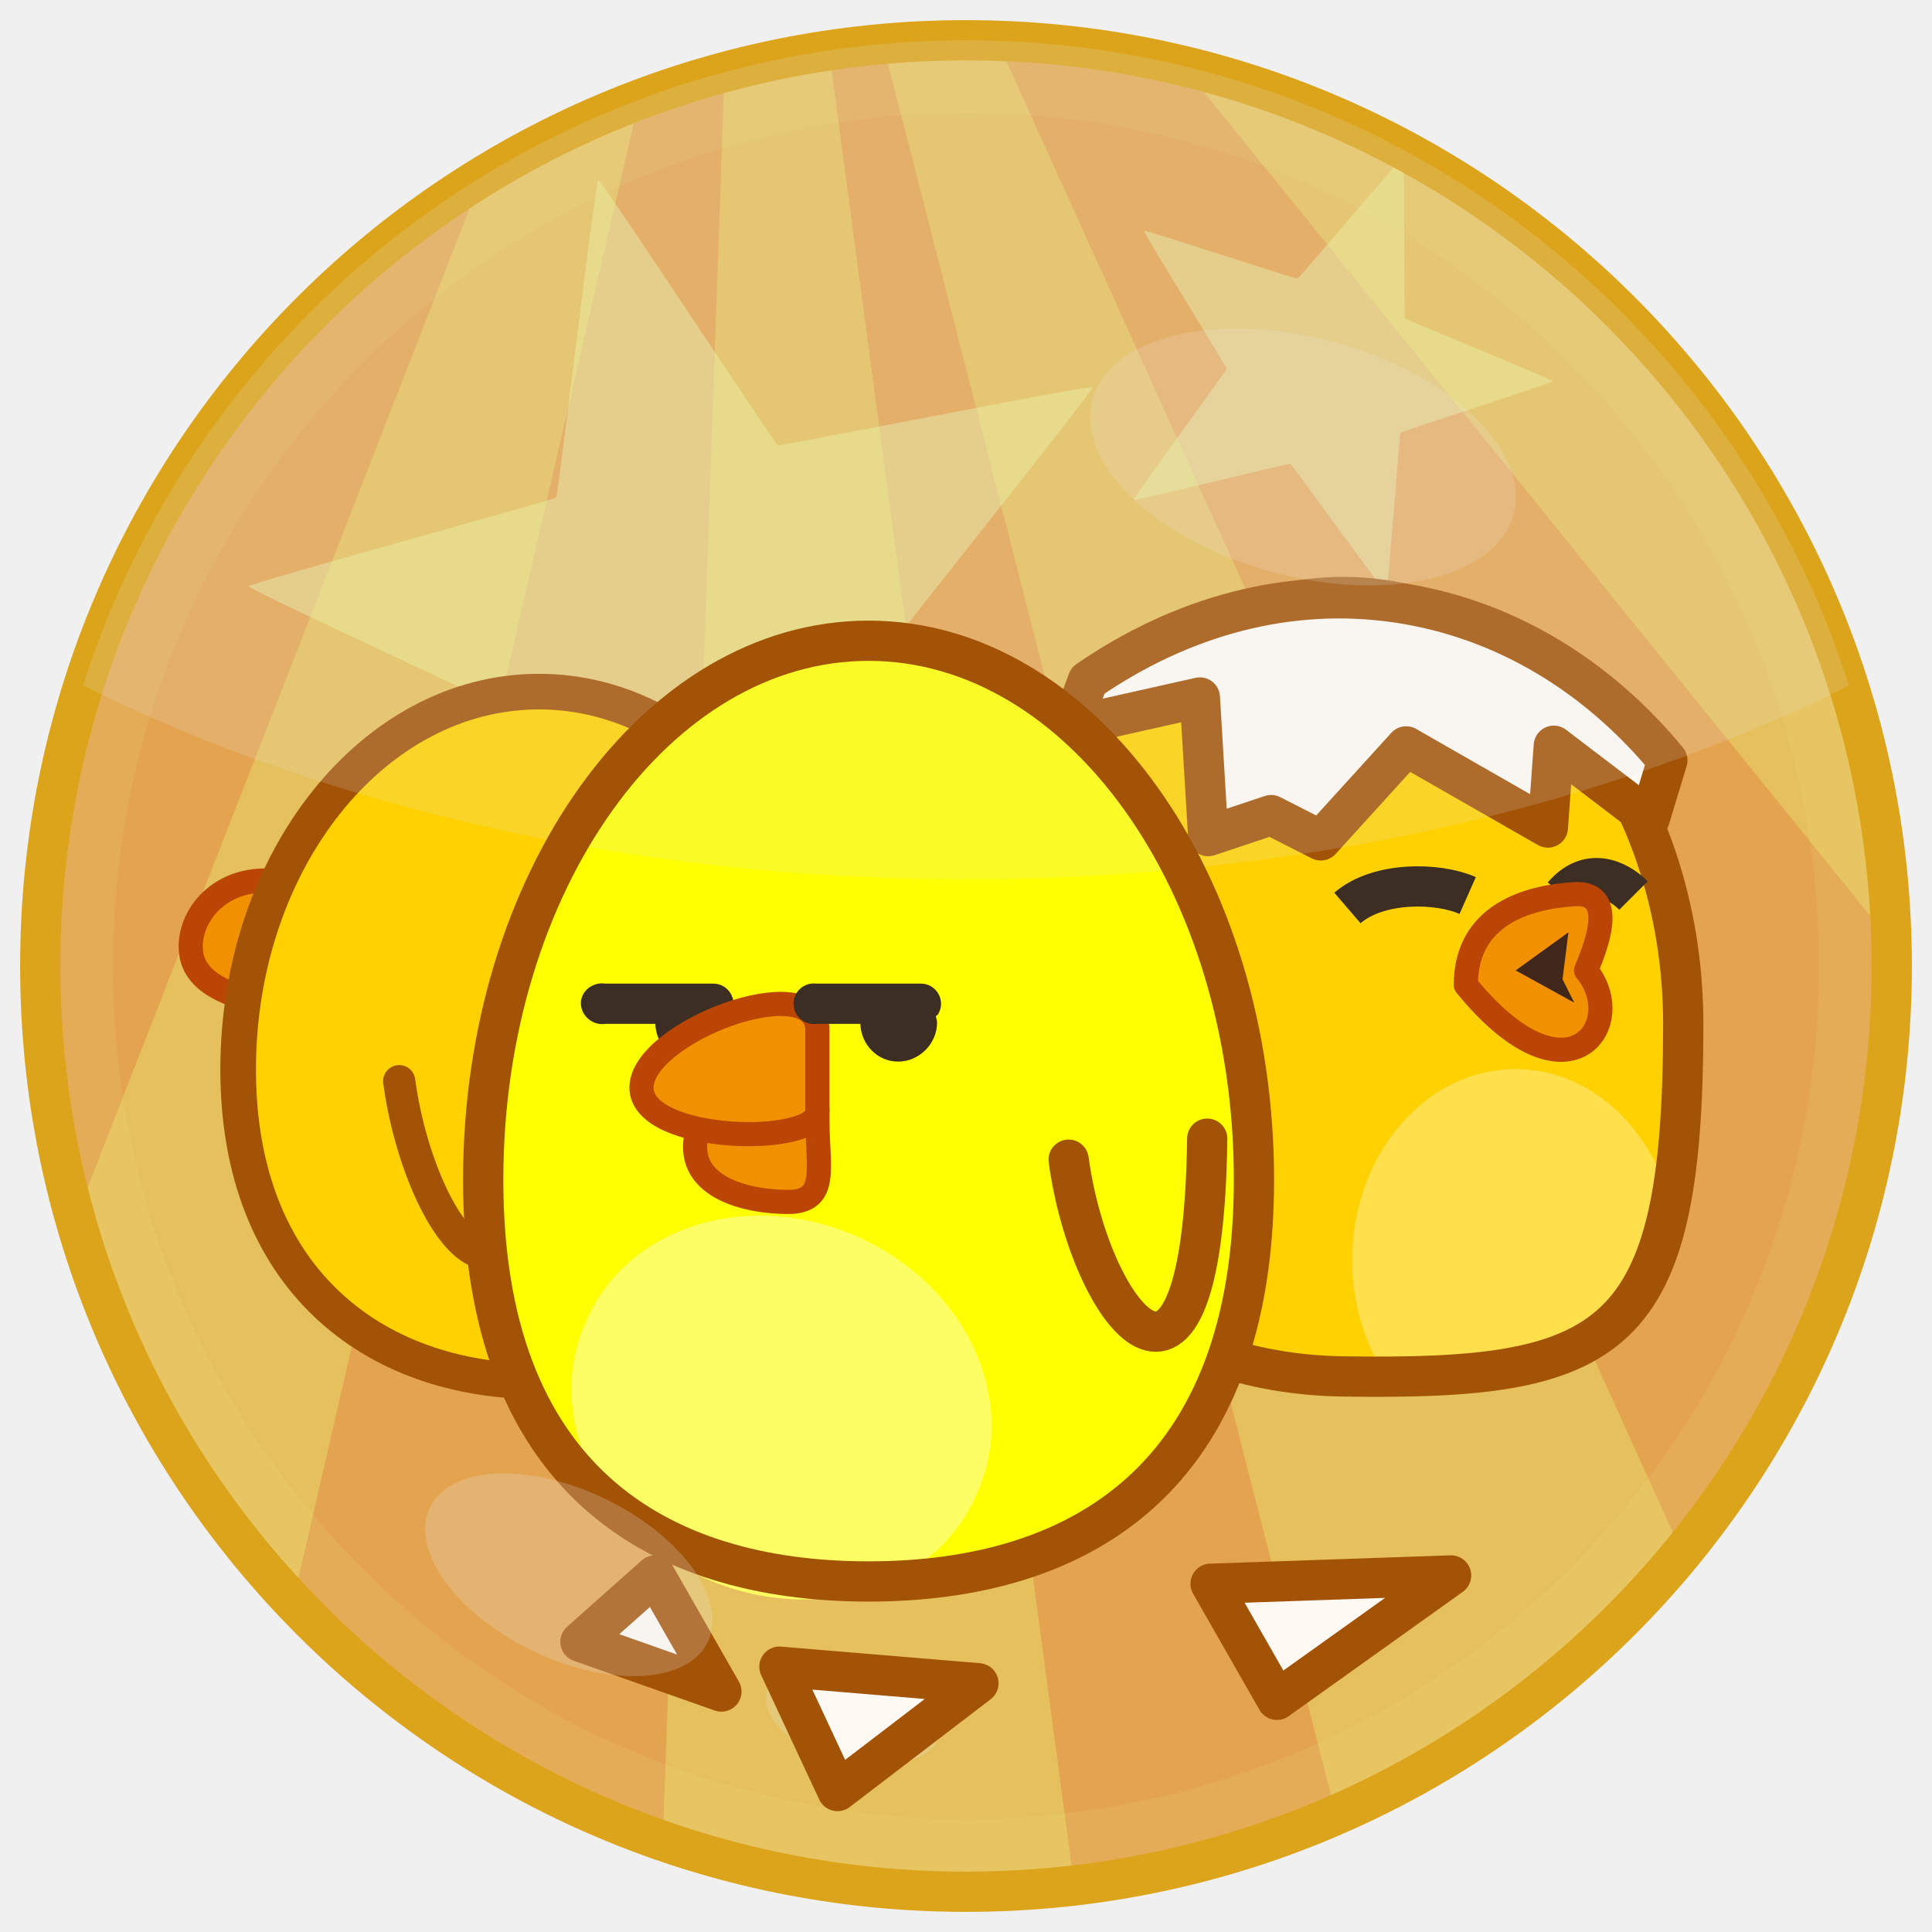
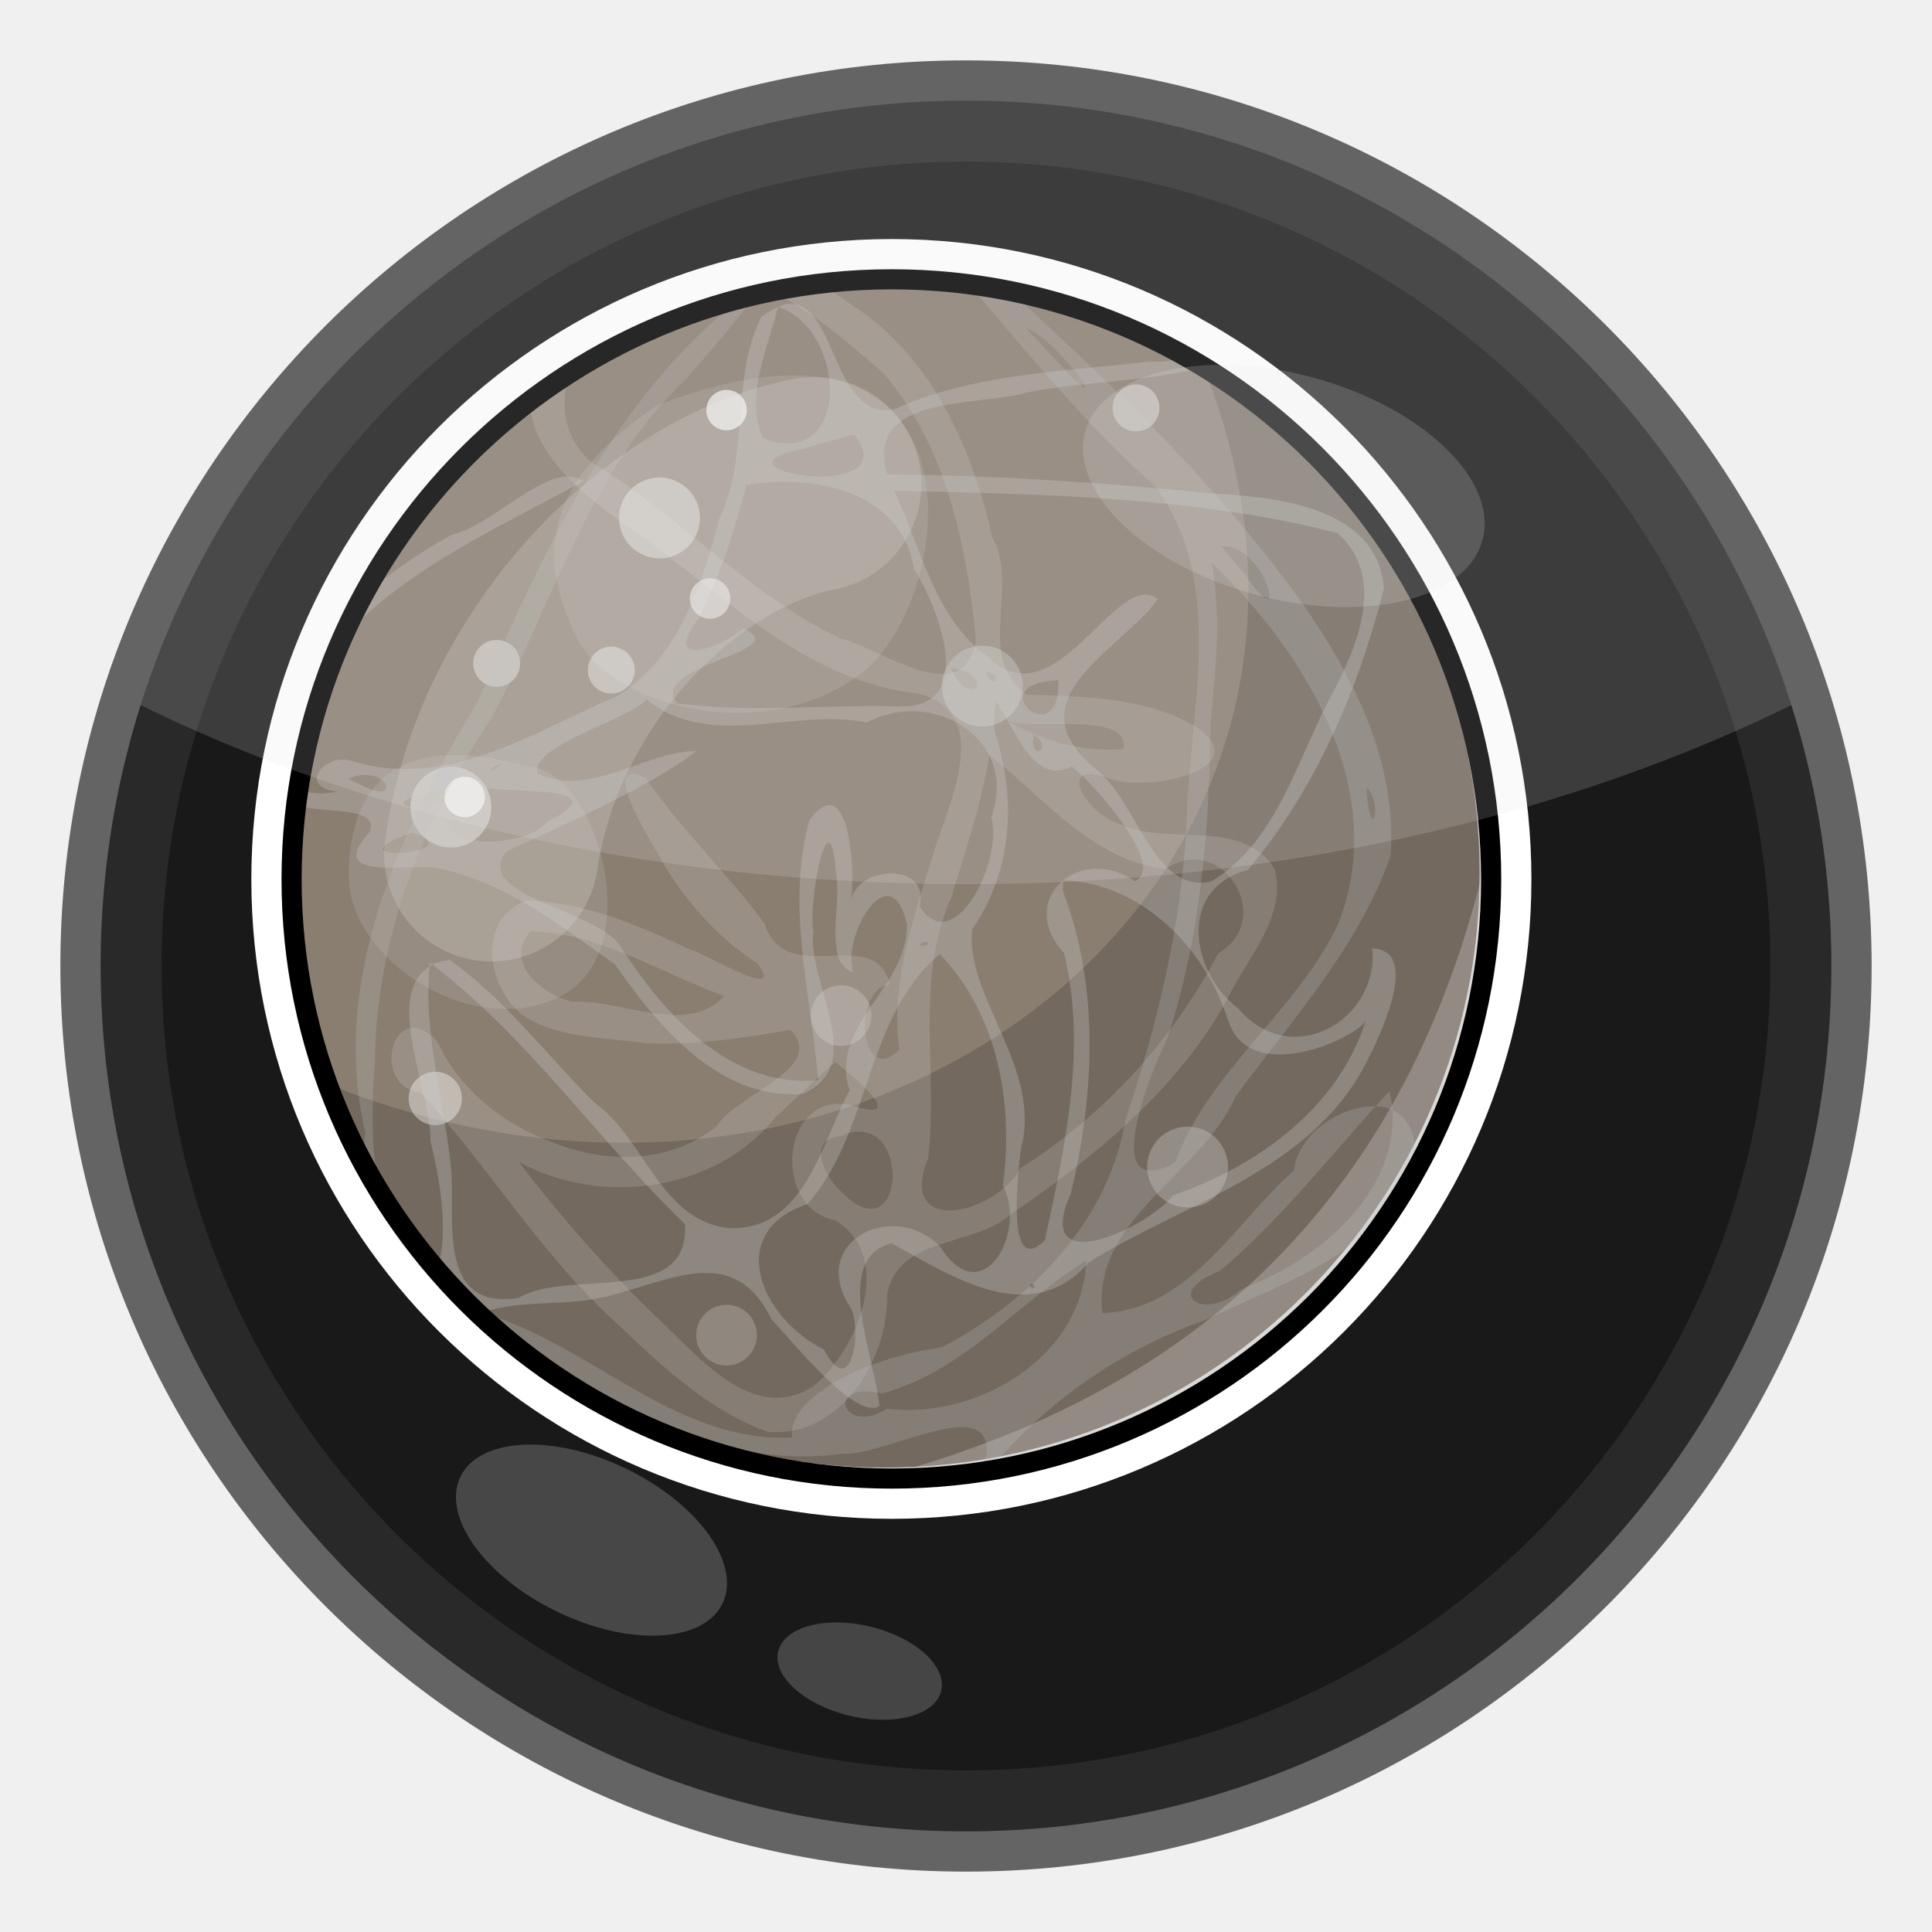
<svg xmlns="http://www.w3.org/2000/svg" version="1.0" width="100%" height="100%" viewBox="0 0 48 48" id="svg2383">
-   <defs id="defs2385">
-     <style type="text/css" id="style3433" />
-   </defs>
-   <path d="M 47,24 C 47,36.703 36.703,47 24,47 C 11.297,47 1,36.703 1,24 C 1,11.297 11.297,1 24,1 C 36.703,1 47,11.297 47,24 L 47,24 z" id="path2393" style="fill:#e5ac57;fill-opacity:1;fill-rule:evenodd;stroke:none;stroke-width:2;stroke-linecap:butt;stroke-linejoin:miter;marker:none;marker-start:none;marker-mid:none;marker-end:none;stroke-miterlimit:4;stroke-dasharray:none;stroke-dashoffset:0;stroke-opacity:1;visibility:visible;display:inline;overflow:visible;enable-background:accumulate" />
-   <path d="M 45.192,24 C 45.192,35.704 35.704,45.192 24,45.192 C 12.296,45.192 2.808,35.704 2.808,24 C 2.808,12.296 12.296,2.808 24,2.808 C 35.704,2.808 45.192,12.296 45.192,24 L 45.192,24 z" id="path3464" style="fill:#e4a44f;fill-opacity:1;fill-rule:evenodd;stroke:none;stroke-width:2;stroke-linecap:butt;stroke-linejoin:miter;marker:none;marker-start:none;marker-mid:none;marker-end:none;stroke-miterlimit:4;stroke-dasharray:none;stroke-dashoffset:0;stroke-opacity:1;visibility:visible;display:inline;overflow:visible;enable-background:accumulate" />
-   <path d="M 23.279,7.004 C 23.4,7.001 27.772,18.187 27.872,18.256 C 27.972,18.325 39.981,18.455 40.021,18.57 C 40.062,18.684 30.774,26.299 30.74,26.415 C 30.705,26.532 34.292,37.993 34.196,38.067 C 34.099,38.14 23.988,31.661 23.866,31.664 C 23.745,31.666 13.953,38.62 13.853,38.551 C 13.753,38.482 16.791,26.863 16.751,26.748 C 16.71,26.634 7.071,19.47 7.106,19.353 C 7.141,19.237 19.13,18.536 19.226,18.462 C 19.323,18.388 23.157,7.007 23.279,7.004 z" transform="matrix(0.3058351,0.1208942,-0.1208942,0.3058351,28.58719,-1.045678)" id="path3227" style="opacity:1;fill:#e8e99d;fill-opacity:0.545;fill-rule:evenodd;stroke:none;stroke-width:1;stroke-linecap:butt;stroke-linejoin:round;marker:none;marker-start:none;marker-mid:none;marker-end:none;stroke-miterlimit:4;stroke-dasharray:none;stroke-dashoffset:0;stroke-opacity:1;visibility:visible;display:inline;overflow:visible;enable-background:accumulate" />
-   <path d="M 23.279,7.004 C 23.4,7.001 27.772,18.187 27.872,18.256 C 27.972,18.325 39.981,18.455 40.021,18.57 C 40.062,18.684 30.774,26.299 30.74,26.415 C 30.705,26.532 34.292,37.993 34.196,38.067 C 34.099,38.14 23.988,31.661 23.866,31.664 C 23.745,31.666 13.953,38.62 13.853,38.551 C 13.753,38.482 16.791,26.863 16.751,26.748 C 16.71,26.634 7.071,19.47 7.106,19.353 C 7.141,19.237 19.13,18.536 19.226,18.462 C 19.323,18.388 23.157,7.007 23.279,7.004 z" transform="matrix(0.6402199,-0.1350697,0.1350697,0.6402199,-0.9851276,3.137434)" id="path3225" style="opacity:1;fill:#e8e99d;fill-opacity:0.545;fill-rule:evenodd;stroke:none;stroke-width:1;stroke-linecap:butt;stroke-linejoin:round;marker:none;marker-start:none;marker-mid:none;marker-end:none;stroke-miterlimit:4;stroke-dasharray:none;stroke-dashoffset:0;stroke-opacity:1;visibility:visible;display:inline;overflow:visible;enable-background:accumulate" />
-   <path d="M 24,1 C 23.303,1 22.619,1.033 21.938,1.094 L 33.188,45.062 C 36.543,43.595 39.489,41.357 41.781,38.562 L 24.781,1.031 C 24.522,1.023 24.261,1 24,1 z M 20.5,1.25 C 19.652,1.38 18.814,1.562 18,1.781 L 16.469,45.719 C 18.83,46.537 21.361,47 24,47 C 24.912,47 25.803,46.947 26.688,46.844 L 20.594,1.25 C 20.563,1.255 20.531,1.245 20.5,1.25 z M 29.375,1.625 L 46.969,23.375 C 46.687,12.801 39.289,4 29.375,1.625 z M 15.875,2.5 C 14.513,3.015 13.194,3.654 11.969,4.406 L 1.875,30.281 C 2.897,33.889 4.777,37.13 7.281,39.781 L 15.875,2.5 z" id="path3238" style="fill:#ecf476;fill-opacity:0.35;fill-rule:evenodd;stroke:none;stroke-width:1px;stroke-linecap:butt;stroke-linejoin:miter;stroke-opacity:1" />
-   <path d="M 23.346,43.098 C 23.189,43.745 22.101,44.036 20.915,43.748 C 19.729,43.46 18.896,42.703 19.052,42.056 C 19.209,41.409 20.298,41.118 21.484,41.406 C 22.669,41.694 23.503,42.451 23.346,43.098 L 23.346,43.098 z" id="path3460" style="fill:#e6e6e6;fill-opacity:0.214;fill-rule:evenodd;stroke:none;stroke-width:2;stroke-linecap:butt;stroke-linejoin:miter;marker:none;marker-start:none;marker-mid:none;marker-end:none;stroke-miterlimit:4;stroke-dasharray:none;stroke-dashoffset:0;stroke-opacity:1;visibility:visible;display:inline;overflow:visible;enable-background:accumulate" />
-   <path d="M 47,24 C 47,36.703 36.703,47 24,47 C 11.297,47 1,36.703 1,24 C 1,11.297 11.297,1 24,1 C 36.703,1 47,11.297 47,24 L 47,24 z" id="path3462" style="fill:none;fill-opacity:1;fill-rule:evenodd;stroke:#dca41a;stroke-width:1;stroke-linecap:butt;stroke-linejoin:miter;marker:none;marker-start:none;marker-mid:none;marker-end:none;stroke-miterlimit:4;stroke-dasharray:none;stroke-dashoffset:0;stroke-opacity:1;visibility:visible;display:inline;overflow:visible;enable-background:accumulate" />
-   <path d="M 41.82,25.442 C 41.82,33.359 40.096,34.3 33.373,34.197 C 28.712,34.127 24.927,31.298 24.927,25.442 C 24.927,19.586 28.711,14.833 33.373,14.833 C 38.036,14.833 41.82,19.586 41.82,25.442 z" id="path3221" style="opacity:1;fill:#ffd100;fill-opacity:1;fill-rule:evenodd;stroke:none;stroke-width:1;stroke-linecap:butt;stroke-linejoin:miter;marker:none;marker-start:none;marker-mid:none;marker-end:none;stroke-miterlimit:4;stroke-dasharray:none;stroke-dashoffset:0;stroke-opacity:1;visibility:visible;display:inline;overflow:visible;enable-background:accumulate" />
-   <path d="M 37.656,26.562 C 35.41,26.562 33.594,28.697 33.594,31.312 C 33.594,32.397 33.911,33.389 34.438,34.188 C 38.817,34.16 40.813,33.421 41.5,29.844 C 40.968,27.948 39.461,26.562 37.656,26.562 z" id="path3210" style="opacity:1;fill:#ffdf4c;fill-opacity:1;fill-rule:evenodd;stroke:none;stroke-width:1;stroke-linecap:round;stroke-linejoin:miter;marker:none;marker-start:none;marker-mid:none;marker-end:none;stroke-miterlimit:4;stroke-dasharray:none;stroke-dashoffset:0;stroke-opacity:1;visibility:visible;display:inline;overflow:visible;enable-background:accumulate" />
-   <path d="M 41.82,25.442 C 41.82,33.359 40.096,34.3 33.373,34.197 C 28.712,34.127 24.927,31.298 24.927,25.442 C 24.927,19.586 28.711,14.833 33.373,14.833 C 38.036,14.833 41.82,19.586 41.82,25.442 z" id="path3212" style="opacity:1;fill:none;fill-opacity:1;fill-rule:evenodd;stroke:#a35306;stroke-width:1;stroke-linecap:butt;stroke-linejoin:miter;marker:none;marker-start:none;marker-mid:none;marker-end:none;stroke-miterlimit:4;stroke-dasharray:none;stroke-dashoffset:0;stroke-opacity:1;visibility:visible;display:inline;overflow:visible;enable-background:accumulate" />
-   <path d="M 34.747,14.976 C 32.001,14.562 29.331,15.325 27.028,16.91 L 26.604,18.047 L 29.81,17.329 L 30.017,20.773 L 31.581,20.251 L 32.814,20.879 L 34.936,18.544 L 38.456,20.56 L 38.604,18.528 L 40.985,20.341 L 41.425,18.89 C 39.704,16.807 37.406,15.377 34.747,14.976 z" id="path3186" style="opacity:1;fill:#fef9f3;fill-opacity:1;fill-rule:evenodd;stroke:#a35306;stroke-width:1;stroke-linecap:butt;stroke-linejoin:round;marker:none;marker-start:none;marker-mid:none;marker-end:none;stroke-miterlimit:4;stroke-dasharray:none;stroke-dashoffset:0;stroke-opacity:1;visibility:visible;display:inline;overflow:visible;enable-background:accumulate" />
-   <path d="M 7.526,22.043 C 5.909,21.485 4.839,22.422 4.745,23.382 C 4.65,24.347 5.55,24.775 7.114,25.03 L 7.526,22.043 z" id="path3236" style="opacity:1;fill:#f29100;fill-opacity:1;fill-rule:evenodd;stroke:#bb4505;stroke-width:0.6;stroke-linecap:butt;stroke-linejoin:round;marker:none;marker-start:none;marker-mid:none;marker-end:none;stroke-miterlimit:4;stroke-dasharray:none;stroke-dashoffset:0;stroke-opacity:1;visibility:visible;display:inline;overflow:visible;enable-background:accumulate" />
-   <path d="M 20.864,26.571 C 20.864,31.754 17.516,34.319 13.391,34.319 C 9.265,34.319 5.917,31.754 5.917,26.571 C 5.917,21.389 9.265,17.183 13.391,17.183 C 17.516,17.183 20.864,21.389 20.864,26.571 z" id="path3234" style="opacity:1;fill:#ffd100;fill-opacity:1;fill-rule:evenodd;stroke:#a35306;stroke-width:0.885;stroke-linecap:butt;stroke-linejoin:miter;marker:none;marker-start:none;marker-mid:none;marker-end:none;stroke-miterlimit:4;stroke-dasharray:none;stroke-dashoffset:0;stroke-opacity:1;visibility:visible;display:inline;overflow:visible;enable-background:accumulate" />
-   <path d="M 9.918,26.862 C 10.44,30.722 13.257,34.374 13.361,26.341" id="path2405" style="opacity:1;fill:#ffd100;fill-opacity:1;fill-rule:evenodd;stroke:#a35306;stroke-width:0.8;stroke-linecap:round;stroke-linejoin:miter;marker:none;marker-start:none;marker-mid:none;marker-end:none;stroke-miterlimit:4;stroke-dasharray:none;stroke-dashoffset:0;stroke-opacity:1;visibility:visible;display:inline;overflow:visible;enable-background:accumulate" />
-   <path d="M 31.154,29.312 C 31.154,36.705 26.864,39.291 21.579,39.291 C 16.294,39.291 12.005,36.705 12.005,29.312 C 12.005,21.919 16.294,15.919 21.579,15.919 C 26.864,15.919 31.154,21.919 31.154,29.312 z" id="path2406" style="fill:#ffff00;fill-opacity:1;fill-rule:evenodd;stroke:none;stroke-width:1;stroke-linecap:butt;stroke-linejoin:miter;marker:none;marker-start:none;marker-mid:none;marker-end:none;stroke-miterlimit:4;stroke-dasharray:none;stroke-dashoffset:0;stroke-opacity:1;visibility:visible;display:inline;overflow:visible;enable-background:accumulate" />
-   <path d="M 25.03,34.867 A 5.305,4.584 0 1 1 14.421,34.867 A 5.305,4.584 0 1 1 25.03,34.867 z" transform="matrix(0.9142395,0.4051743,-0.4051743,0.9142395,15.50983,-4.898981)" id="path3202" style="opacity:1;fill:#fdfd64;fill-opacity:1;fill-rule:evenodd;stroke:none;stroke-width:1;stroke-linecap:round;stroke-linejoin:miter;marker:none;marker-start:none;marker-mid:none;marker-end:none;stroke-miterlimit:4;stroke-dasharray:none;stroke-dashoffset:0;stroke-opacity:1;visibility:visible;display:inline;overflow:visible;enable-background:accumulate" />
-   <path d="M 26.55,28.812 C 27.072,32.672 29.889,36.323 29.993,28.29" id="path3185" style="fill:#ffff00;fill-opacity:1;fill-rule:evenodd;stroke:#a35306;stroke-width:1;stroke-linecap:round;stroke-linejoin:miter;marker:none;marker-start:none;marker-mid:none;marker-end:none;stroke-miterlimit:4;stroke-dasharray:none;stroke-dashoffset:0;stroke-opacity:1;visibility:visible;display:inline;overflow:visible;enable-background:accumulate" />
-   <path d="M 20.308,27.823 C 20.308,28.988 20.599,29.862 19.579,29.862 C 18.56,29.862 16.957,29.498 17.322,28.114 C 17.686,26.73 20.235,27.823 20.308,27.823 z" id="path3199" style="fill:#f29100;fill-opacity:1;fill-rule:evenodd;stroke:#bb4505;stroke-width:0.6;stroke-linecap:butt;stroke-linejoin:miter;marker:none;marker-start:none;marker-mid:none;marker-end:none;stroke-miterlimit:4;stroke-dasharray:none;stroke-dashoffset:0;stroke-opacity:1;visibility:visible;display:inline;overflow:visible;enable-background:accumulate" />
-   <path d="M 33.476,22.558 C 34.251,21.891 35.724,21.921 36.464,22.249" id="path3224" style="fill:none;fill-rule:evenodd;stroke:#3c2e22;stroke-width:1px;stroke-linecap:butt;stroke-linejoin:miter;stroke-opacity:1" />
-   <path d="M 38.833,22.249 C 39.451,21.528 40.172,21.837 40.584,22.249" id="path3226" style="fill:none;fill-rule:evenodd;stroke:#3c2e22;stroke-width:1px;stroke-linecap:butt;stroke-linejoin:miter;stroke-opacity:1" />
-   <path d="M 24,1 C 13.73,1 5.014,7.734 2.062,17.031 C 8.124,20.052 15.739,21.844 24,21.844 C 32.261,21.844 39.876,20.052 45.938,17.031 C 42.986,7.734 34.27,1 24,1 z" id="path3451" style="fill:#e6e6e6;fill-opacity:0.173;fill-rule:evenodd;stroke:none;stroke-width:2;stroke-linecap:butt;stroke-linejoin:miter;marker:none;marker-start:none;marker-mid:none;marker-end:none;stroke-miterlimit:4;stroke-dasharray:none;stroke-dashoffset:0;stroke-opacity:1;visibility:visible;display:inline;overflow:visible;enable-background:accumulate" />
-   <path d="M 14.875,24.438 C 14.599,24.481 14.394,24.724 14.438,25 C 14.481,25.276 14.755,25.481 15.031,25.438 L 16.281,25.438 C 16.298,25.949 16.703,26.375 17.219,26.375 C 17.745,26.375 18.188,25.932 18.188,25.406 C 18.188,25.333 18.14,25.287 18.125,25.219 C 18.134,25.207 18.149,25.2 18.156,25.188 C 18.247,25.032 18.247,24.843 18.156,24.688 C 18.065,24.532 17.899,24.435 17.719,24.438 L 15.031,24.438 C 14.979,24.429 14.927,24.429 14.875,24.438 z" id="path3200" style="fill:#3c2e22;fill-opacity:1;fill-rule:evenodd;stroke:none;stroke-width:1;stroke-linecap:round;stroke-linejoin:miter;stroke-miterlimit:4;stroke-dasharray:none;stroke-opacity:1" />
-   <path d="M 20.308,25.565 C 20.235,24.035 15.938,25.638 15.938,27.021 C 15.938,28.405 20.308,28.478 20.308,27.604 C 20.308,26.73 20.308,25.492 20.308,25.565 z" id="path3197" style="fill:#f29100;fill-opacity:1;fill-rule:evenodd;stroke:#bb4505;stroke-width:0.6;stroke-linecap:butt;stroke-linejoin:miter;marker:none;marker-start:none;marker-mid:none;marker-end:none;stroke-miterlimit:4;stroke-dasharray:none;stroke-dashoffset:0;stroke-opacity:1;visibility:visible;display:inline;overflow:visible;enable-background:accumulate" />
-   <path d="M 20.156,24.438 C 19.88,24.472 19.684,24.724 19.719,25 C 19.753,25.276 20.005,25.472 20.281,25.438 L 21.375,25.438 C 21.392,25.949 21.797,26.375 22.312,26.375 C 22.838,26.375 23.281,25.932 23.281,25.406 C 23.281,25.346 23.261,25.307 23.25,25.25 C 23.269,25.228 23.297,25.213 23.312,25.188 C 23.403,25.032 23.403,24.843 23.312,24.688 C 23.222,24.532 23.055,24.435 22.875,24.438 L 20.281,24.438 C 20.24,24.432 20.198,24.432 20.156,24.438 z" id="path3177" style="fill:#3c2e22;fill-opacity:1;fill-rule:evenodd;stroke:none;stroke-width:1;stroke-linecap:round;stroke-linejoin:miter;stroke-miterlimit:4;stroke-dasharray:none;stroke-opacity:1" />
-   <path d="M 31.154,29.312 C 31.154,36.705 26.864,39.291 21.579,39.291 C 16.294,39.291 12.005,36.705 12.005,29.312 C 12.005,21.919 16.294,15.919 21.579,15.919 C 26.864,15.919 31.154,21.919 31.154,29.312 z" id="path3204" style="fill:none;fill-opacity:1;fill-rule:evenodd;stroke:#a35306;stroke-width:1;stroke-linecap:butt;stroke-linejoin:miter;marker:none;marker-start:none;marker-mid:none;marker-end:none;stroke-miterlimit:4;stroke-dasharray:none;stroke-dashoffset:0;stroke-opacity:1;visibility:visible;display:inline;overflow:visible;enable-background:accumulate" />
-   <path d="M 36.418,24.474 C 36.418,22.726 37.947,22.289 39.112,22.216 C 40.278,22.144 39.549,23.746 39.404,24.11 C 40.496,25.421 38.967,27.606 36.418,24.474 z" id="path3206" style="opacity:1;fill:#f29100;fill-opacity:1;fill-rule:evenodd;stroke:#bb4505;stroke-width:0.6;stroke-linecap:butt;stroke-linejoin:round;marker:none;marker-start:none;marker-mid:none;marker-end:none;stroke-miterlimit:4;stroke-dasharray:none;stroke-dashoffset:0;stroke-opacity:1;visibility:visible;display:inline;overflow:visible;enable-background:accumulate" />
-   <path d="M 37.656,24.11 L 38.967,23.163 L 38.821,24.329 L 39.112,24.911 L 37.656,24.11 z" id="path3208" style="fill:#412719;fill-opacity:1;fill-rule:evenodd;stroke:none;stroke-width:1px;stroke-linecap:butt;stroke-linejoin:miter;stroke-opacity:1" />
-   <path d="M 30.077,39.348 L 31.725,42.232 L 36.052,39.142 L 30.077,39.348 z" id="path3217" style="opacity:1;fill:#fef9f3;fill-opacity:1;fill-rule:evenodd;stroke:#a35306;stroke-width:1;stroke-linecap:butt;stroke-linejoin:round;marker:none;marker-start:none;marker-mid:none;marker-end:none;stroke-miterlimit:4;stroke-dasharray:none;stroke-dashoffset:0;stroke-opacity:1;visibility:visible;display:inline;overflow:visible;enable-background:accumulate" />
-   <path d="M 14.421,40.79 L 17.923,42.026 L 16.275,39.142 L 14.421,40.79 z" id="path3219" style="opacity:1;fill:#fef9f3;fill-opacity:1;fill-rule:evenodd;stroke:#a35306;stroke-width:1;stroke-linecap:butt;stroke-linejoin:round;marker:none;marker-start:none;marker-mid:none;marker-end:none;stroke-miterlimit:4;stroke-dasharray:none;stroke-dashoffset:0;stroke-opacity:1;visibility:visible;display:inline;overflow:visible;enable-background:accumulate" />
-   <path d="M 24.309,41.82 L 19.365,41.408 L 20.807,44.498 L 24.309,41.82 z" id="path3222" style="opacity:1;fill:#fef9f3;fill-opacity:1;fill-rule:evenodd;stroke:#a35306;stroke-width:1;stroke-linecap:butt;stroke-linejoin:round;marker:none;marker-start:none;marker-mid:none;marker-end:none;stroke-miterlimit:4;stroke-dasharray:none;stroke-dashoffset:0;stroke-opacity:1;visibility:visible;display:inline;overflow:visible;enable-background:accumulate" />
-   <path d="M 17.584,40.797 C 17.081,41.837 15.128,41.931 13.221,41.008 C 11.315,40.086 10.178,38.495 10.682,37.455 C 11.185,36.415 13.138,36.32 15.044,37.243 C 16.951,38.166 18.088,39.757 17.584,40.797 L 17.584,40.797 z" id="path3458" style="fill:#e6e6e6;fill-opacity:0.227;fill-rule:evenodd;stroke:none;stroke-width:2;stroke-linecap:butt;stroke-linejoin:miter;marker:none;marker-start:none;marker-mid:none;marker-end:none;stroke-miterlimit:4;stroke-dasharray:none;stroke-dashoffset:0;stroke-opacity:1;visibility:visible;display:inline;overflow:visible;enable-background:accumulate" />
-   <path d="M 37.606,12.781 C 37.176,14.357 34.485,14.995 31.595,14.207 C 28.706,13.418 26.712,11.501 27.143,9.925 C 27.573,8.349 30.264,7.711 33.153,8.499 C 36.043,9.288 38.036,11.205 37.606,12.781 L 37.606,12.781 z" id="path3456" style="fill:#e6e6e6;fill-opacity:0.182;fill-rule:evenodd;stroke:none;stroke-width:2;stroke-linecap:butt;stroke-linejoin:miter;marker:none;marker-start:none;marker-mid:none;marker-end:none;stroke-miterlimit:4;stroke-dasharray:none;stroke-dashoffset:0;stroke-opacity:1;visibility:visible;display:inline;overflow:visible;enable-background:accumulate" />
+   <defs id="defs2385" />
+   <path d="M 45.689,24 C 45.689,35.979 35.979,45.689 24,45.689 C 12.021,45.689 2.311,35.979 2.311,24 C 2.311,12.021 12.021,2.311 24,2.311 C 35.979,2.311 45.689,12.021 45.689,24 L 45.689,24 z" id="path2393" style="fill:#292929;fill-opacity:1;fill-rule:evenodd;stroke:none;stroke-width:2;stroke-linecap:butt;stroke-linejoin:miter;marker:none;marker-start:none;marker-mid:none;marker-end:none;stroke-miterlimit:4;stroke-dasharray:none;stroke-dashoffset:0;stroke-opacity:1;visibility:visible;display:inline;overflow:visible;enable-background:accumulate" />
+   <path d="M 43.985,24 C 43.985,35.037 35.037,43.985 24,43.985 C 12.963,43.985 4.015,35.037 4.015,24 C 4.015,12.963 12.963,4.015 24,4.015 C 35.037,4.015 43.985,12.963 43.985,24 L 43.985,24 z" id="path3464" style="fill:#191919;fill-opacity:1;fill-rule:evenodd;stroke:none;stroke-width:2;stroke-linecap:butt;stroke-linejoin:miter;marker:none;marker-start:none;marker-mid:none;marker-end:none;stroke-miterlimit:4;stroke-dasharray:none;stroke-dashoffset:0;stroke-opacity:1;visibility:visible;display:inline;overflow:visible;enable-background:accumulate" />
+   <g transform="matrix(0.7610591,0,0,0.7610591,3.347762,3.088218)" id="layer1">
+     <path d="M 24.71,5.06 C 13.91,5.06 5.12,13.84 5.12,24.65 C 5.12,35.46 13.91,44.21 24.71,44.21 C 35.52,44.21 44.28,35.46 44.28,24.65 C 44.28,13.84 35.52,5.06 24.71,5.06 z" id="path3629" style="opacity:1;fill:none;fill-opacity:1;fill-rule:evenodd;stroke:#ffffff;stroke-width:2.628;stroke-linecap:butt;stroke-linejoin:miter;marker:none;stroke-miterlimit:4;stroke-dasharray:none;stroke-dashoffset:0;stroke-opacity:1;visibility:visible;display:inline;overflow:visible;enable-background:accumulate" />
+     <path d="M 43.18,24.54 C 43.18,35.05 34.66,43.57 24.15,43.57 C 13.64,43.57 5.12,35.05 5.12,24.54 C 5.12,14.03 13.64,5.51 24.15,5.51 C 34.66,5.51 43.18,14.03 43.18,24.54 z" transform="matrix(1.02,0,0,1.02,-0.14,-0.59)" id="p3252" style="opacity:1;fill:#8a7e71;fill-opacity:1;fill-rule:evenodd;stroke:none;marker:none;visibility:visible;display:inline;overflow:visible;enable-background:accumulate" />
+     <path d="M 34.9,7.96 C 41.58,24.72 24.06,38.42 6.31,31.34 C 9.04,38.85 16.26,44.21 24.71,44.21 C 35.52,44.21 44.28,35.46 44.28,24.65 C 44.28,17.59 40.52,11.41 34.9,7.96 z" id="p3254" style="fill:#23201d;fill-opacity:0.22;fill-rule:evenodd;stroke:none" />
+     <path d="M 11.64,23.83 C 12.52,17.68 17.57,12.63 22.18,11.75" id="p3259" style="fill:none;fill-rule:evenodd;stroke:#ffffff;stroke-width:7;stroke-linecap:round;stroke-linejoin:miter;stroke-miterlimit:4;stroke-dasharray:none;stroke-opacity:0.17" />
+     <path d="M 44.25,23.37 C 43.31,27.64 41.68,31.69 38.96,35.12 C 35.86,39.03 31.35,42.28 24.25,44.18 C 24.4,44.19 24.56,44.21 24.71,44.21 C 35.52,44.21 44.28,35.46 44.28,24.65 C 44.28,24.22 44.27,23.79 44.25,23.37 z" id="p3261" style="fill:#fefefe;fill-opacity:0.23;fill-rule:evenodd;stroke:none" />
+     <path d="M 12.89,20.97 C 8.38,19.72 6.99,21.74 6.99,24.54 C 6.99,27.33 11.18,29.98 13.98,28.42 C 16.77,26.87 15.06,21.12 12.89,20.97 z" id="p3290" style="fill:#fefefe;fill-opacity:0.11;fill-rule:evenodd;stroke:none" />
+     <path d="M 11.64,22.29 C 11.64,23.019 11.049,23.61 10.32,23.61 C 9.591,23.61 9,23.019 9,22.29 C 9,21.561 9.591,20.97 10.32,20.97 C 11.049,20.97 11.64,21.561 11.64,22.29 z" id="p3270" style="opacity:1;fill:#fefefe;fill-opacity:0.4;fill-rule:evenodd;stroke:none;marker:none;visibility:visible;display:inline;overflow:visible;enable-background:accumulate" />
+     <path d="M 11.64,22.29 C 11.64,23.019 11.049,23.61 10.32,23.61 C 9.591,23.61 9,23.019 9,22.29 C 9,21.561 9.591,20.97 10.32,20.97 C 11.049,20.97 11.64,21.561 11.64,22.29 z" transform="matrix(0.58,0,0,0.58,9.57,4.89)" id="p3272" style="opacity:1;fill:#fefefe;fill-opacity:0.4;fill-rule:evenodd;stroke:none;marker:none;visibility:visible;display:inline;overflow:visible;enable-background:accumulate" />
+     <path d="M 11.64,22.29 C 11.64,23.019 11.049,23.61 10.32,23.61 C 9.591,23.61 9,23.019 9,22.29 C 9,21.561 9.591,20.97 10.32,20.97 C 11.049,20.97 11.64,21.561 11.64,22.29 z" transform="matrix(0.58,0,0,0.58,5.83,4.67)" id="p3274" style="opacity:1;fill:#fefefe;fill-opacity:0.4;fill-rule:evenodd;stroke:none;marker:none;visibility:visible;display:inline;overflow:visible;enable-background:accumulate" />
+     <path d="M 17.08,9.16 C 12.89,11.96 13.35,14.6 14.44,16.77 C 15.53,18.95 20.34,20.34 23.61,18.01 C 26.87,15.68 28.11,4.97 17.08,9.16 z" id="p3288" style="fill:#fefefe;fill-opacity:0.11;fill-rule:evenodd;stroke:none" />
+     <path d="M 11.64,22.29 C 11.64,23.019 11.049,23.61 10.32,23.61 C 9.591,23.61 9,23.019 9,22.29 C 9,21.561 9.591,20.97 10.32,20.97 C 11.049,20.97 11.64,21.561 11.64,22.29 z" transform="translate(6.81,-9.44)" id="p3276" style="opacity:1;fill:#fefefe;fill-opacity:0.4;fill-rule:evenodd;stroke:none;marker:none;visibility:visible;display:inline;overflow:visible;enable-background:accumulate" />
+     <path d="M 11.64,22.29 C 11.64,23.019 11.049,23.61 10.32,23.61 C 9.591,23.61 9,23.019 9,22.29 C 9,21.561 9.591,20.97 10.32,20.97 C 11.049,20.97 11.64,21.561 11.64,22.29 z" transform="translate(17.35,-3.95)" id="p3278" style="opacity:1;fill:#fefefe;fill-opacity:0.24;fill-rule:evenodd;stroke:none;marker:none;visibility:visible;display:inline;overflow:visible;enable-background:accumulate" />
+     <path d="M 11.64,22.29 C 11.64,23.019 11.049,23.61 10.32,23.61 C 9.591,23.61 9,23.019 9,22.29 C 9,21.561 9.591,20.97 10.32,20.97 C 11.049,20.97 11.64,21.561 11.64,22.29 z" transform="matrix(0.75,0,0,0.75,15.32,12.38)" id="p3280" style="opacity:1;fill:#fefefe;fill-opacity:0.21;fill-rule:evenodd;stroke:none;marker:none;visibility:visible;display:inline;overflow:visible;enable-background:accumulate" />
+     <path d="M 11.64,22.29 C 11.64,23.019 11.049,23.61 10.32,23.61 C 9.591,23.61 9,23.019 9,22.29 C 9,21.561 9.591,20.97 10.32,20.97 C 11.049,20.97 11.64,21.561 11.64,22.29 z" transform="matrix(0.66,0,0,0.66,3,17.09)" id="p3282" style="opacity:1;fill:#fefefe;fill-opacity:0.4;fill-rule:evenodd;stroke:none;marker:none;visibility:visible;display:inline;overflow:visible;enable-background:accumulate" />
+     <path d="M 11.64,22.29 C 11.64,23.019 11.049,23.61 10.32,23.61 C 9.591,23.61 9,23.019 9,22.29 C 9,21.561 9.591,20.97 10.32,20.97 C 11.049,20.97 11.64,21.561 11.64,22.29 z" transform="matrix(0.58,0,0,0.58,26.7,-3.67)" id="p3284" style="opacity:1;fill:#fefefe;fill-opacity:0.4;fill-rule:evenodd;stroke:none;marker:none;visibility:visible;display:inline;overflow:visible;enable-background:accumulate" />
+     <path d="M 11.64,22.29 C 11.64,23.019 11.049,23.61 10.32,23.61 C 9.591,23.61 9,23.019 9,22.29 C 9,21.561 9.591,20.97 10.32,20.97 C 11.049,20.97 11.64,21.561 11.64,22.29 z" transform="translate(24.05,11.75)" id="p3292" style="opacity:1;fill:#fefefe;fill-opacity:0.24;fill-rule:evenodd;stroke:none;marker:none;visibility:visible;display:inline;overflow:visible;enable-background:accumulate" />
+     <path d="M 11.64,22.29 C 11.64,23.019 11.049,23.61 10.32,23.61 C 9.591,23.61 9,23.019 9,22.29 C 9,21.561 9.591,20.97 10.32,20.97 C 11.049,20.97 11.64,21.561 11.64,22.29 z" transform="matrix(0.75,0,0,0.75,11.58,22.81)" id="p3294" style="opacity:1;fill:#fefefe;fill-opacity:0.21;fill-rule:evenodd;stroke:none;marker:none;visibility:visible;display:inline;overflow:visible;enable-background:accumulate" />
+     <path d="M 22.4,5.21 C 21.87,5.28 21.32,5.36 20.81,5.46 C 22.15,6.13 23.37,7.18 24.46,8.15 C 26.51,10.55 27.17,13.78 27.46,16.84 C 27.08,19.2 24.35,17.1 23.03,16.78 C 19.98,15.33 17.73,12.72 14.87,11 C 14.05,10.29 13.87,9.17 14.15,8.18 C 13.72,8.46 13.28,8.75 12.87,9.06 C 13.09,11.12 15.09,12.43 16.68,13.53 C 19.41,15.57 22.05,18.22 25.62,18.59 C 27.93,19.23 26.7,21.93 26.18,23.46 C 25.52,25.64 24.65,27.89 24.96,30.21 C 23.68,31.51 23.39,28.19 24.65,28.09 C 24.19,26.05 21.24,28.28 20.56,26.09 C 19.33,24.43 17.84,23.04 16.68,21.34 C 15.12,20.6 16.74,23.21 17.09,23.84 C 17.88,25.26 18.98,26.52 20.34,27.4 C 21.26,28.68 18.7,27.1 18.18,26.96 C 16.47,26.17 14.7,25.38 12.78,25.34 C 11.09,25.98 11.52,28.35 12.81,29.18 C 13.98,29.85 15.4,29.81 16.71,30 C 18.28,30.06 19.86,29.84 21.4,29.56 C 22.64,30.82 19.59,31.68 19,32.71 C 17.4,33.99 15.23,33.93 13.43,33.15 C 11.91,32.56 10.56,31.43 9.87,29.93 C 8.45,28.4 7.63,31.39 9.34,31.62 C 11.59,34.07 13.31,36.98 15.81,39.21 C 17.24,40.58 18.77,42 20.65,42.68 C 23.02,42.91 24.6,40.34 24.56,38.21 C 24.91,36.27 27.38,36.67 28.59,35.59 C 31.3,33.73 33.93,31.61 35.59,28.71 C 36.21,27.34 37.65,25.88 37.21,24.31 C 36.12,22.59 33.74,23.6 32.15,22.84 C 31.14,22.58 29.91,20.68 31.87,21.37 C 33.02,21.81 36.72,21.06 34.62,19.65 C 32.95,18.69 30.99,18.68 29.12,18.62 C 27.42,17.44 28.89,15.11 28,13.5 C 27.33,10.54 26.01,7.56 23.37,5.87 C 23.05,5.65 22.73,5.42 22.4,5.21 z M 28.53,19.5 C 29.62,19.77 32.48,19.17 32.28,20.4 C 30.97,20.5 29.66,20.15 28.53,19.5 z M 27.9,20.59 C 29.69,21.98 31.25,24.03 33.65,24.31 C 35.49,23.06 37.28,25.95 35.37,27.06 C 33.88,29.92 31.62,32.36 28.9,34.09 C 28.1,35.6 24.85,36.32 25.9,33.75 C 26.23,30.92 25.45,27.94 26.65,25.25 C 27.12,23.71 27.64,22.18 27.9,20.59 z M 12.93,26.34 C 15.21,26.41 17.16,27.7 19.25,28.46 C 18.01,29.78 15.9,28.56 14.31,28.65 C 13.34,28.44 11.99,27.37 12.93,26.34 z M 22.87,30.62 C 23.44,31.03 25.33,32.66 23.43,32.03 C 21.11,31.47 20.74,35.37 22.87,35.78 C 24.83,36.98 23.61,39.97 22.18,41.18 C 20.14,42.51 18.34,40.12 16.96,38.87 C 15.36,37.32 13.89,35.64 12.53,33.87 C 15.23,35.34 18.96,34.86 20.93,32.4 C 21.58,31.81 22.19,31.18 22.87,30.62 z M 23.46,32.9 C 25.37,32.6 25.06,36.87 23.09,34.87 C 22.56,34.42 21.87,33.12 23.06,33.03 C 23.2,32.96 23.34,32.92 23.46,32.9 z" id="p3304" style="fill:#f5f5f5;fill-opacity:0.15;fill-rule:evenodd;stroke:none" />
+     <path d="M 21.28,5.87 C 21.19,5.88 21.09,5.92 21,5.96 C 23.28,6.72 23.4,11.34 20.5,10.25 C 19.9,8.9 20.67,7.3 21,5.96 C 20.83,6.03 20.66,6.13 20.46,6.28 C 19.43,8.31 20.09,10.77 19.09,12.87 C 18.51,15.02 17.75,17.49 15.71,18.68 C 13,19.84 10.16,21.76 7.09,20.78 C 6.16,20.51 5.31,21.66 6.62,21.78 C 6.08,21.9 5.66,21.85 5.37,21.68 C 5.34,21.87 5.3,22.06 5.28,22.25 C 6.42,22.5 7.94,22.28 7.68,23.09 C 6.17,24.73 8.93,24.13 9.87,24.28 C 12.09,24.73 13.89,26.15 15.68,27.43 C 17.09,29.45 19.09,31.87 21.81,31.65 C 23.98,30.69 21.94,28.05 22.15,26.34 C 21.97,25.39 22.7,21.63 22.9,24.53 C 23.08,25.45 22.47,27.41 23.46,27.68 C 23.05,26.52 24.67,23.76 25.21,26.12 C 25.24,28.2 22.63,29.44 23.34,31.53 C 22.4,33.27 21.87,36.17 19.34,36.03 C 17.13,35.73 16.67,33.13 15,31.93 C 13.44,30.38 12.08,28.55 10.28,27.28 C 10.05,27.31 9.87,27.35 9.71,27.43 C 12.87,29.83 15.12,33.17 17.96,35.9 C 18.13,38.63 14.16,37.34 12.53,38.31 C 9.92,38.73 10.43,35.88 10.34,34.25 C 10.15,32.01 9.41,29.74 9.62,27.5 C 8.1,28.43 9.7,31.63 9.65,33.18 C 9.94,34.34 10.28,36.19 9.87,37.37 C 10.31,37.88 10.76,38.38 11.25,38.84 C 12.41,38.34 13.99,38.61 15.34,38.28 C 17.49,37.77 19.55,36.49 20.78,39 C 21.67,39.98 23.59,42.32 24.31,41.84 C 24.17,40.28 22.74,37.01 24.71,36.53 C 26.69,37.62 29.25,39.33 31.15,37.15 C 34.28,35.19 38.34,34.19 40.18,30.68 C 40.65,29.76 42.01,26.97 40.4,26.9 C 40.62,29.25 37.76,30.9 36.03,28.87 C 34.46,27.67 34.03,24.96 36.34,24.34 C 38.55,21.72 39.95,18.44 40.78,15.15 C 40.57,12.52 37.35,12.17 35.28,12.06 C 31.71,11.71 28.14,11.45 24.56,11.43 C 23.79,8.78 27.55,9.23 29.15,8.75 C 30.99,8.39 33.02,8.41 34.87,7.93 C 34.69,7.83 34.52,7.72 34.34,7.62 C 33.95,7.71 33.53,7.77 33.09,7.75 C 30.29,8.08 27.39,8.13 24.78,9.31 C 22.75,9.71 22.91,5.63 21.28,5.87 z M 9.62,27.5 C 9.65,27.47 9.68,27.45 9.71,27.43 C 9.68,27.41 9.65,27.39 9.62,27.37 C 9.62,27.41 9.62,27.45 9.62,27.5 z M 23.5,10.12 C 25.27,12.46 18.29,11.26 21.84,10.59 C 22.38,10.41 22.94,10.27 23.5,10.12 z M 14.21,11.5 C 13.14,11.42 11.52,13.16 10.34,13.4 C 9.34,13.96 8.33,14.64 7.43,15.43 C 7.2,15.87 6.98,16.32 6.78,16.78 C 8.91,14.46 11.92,13.15 14.65,11.65 C 14.52,11.56 14.37,11.51 14.21,11.5 z M 20.81,11.68 C 22.8,11.56 25.11,12.29 25.43,14.5 C 26.23,15.77 27.57,19.12 24.9,19 C 22.51,18.94 20.09,19.22 17.71,18.9 C 16.72,17.65 21.61,17.22 19.87,16.46 C 19.02,17.16 17.15,17.77 18.46,16.06 C 19.1,14.68 19.6,13.25 19.96,11.78 C 20.23,11.73 20.52,11.7 20.81,11.68 z M 24.78,11.96 C 29.62,12.08 34.52,12.14 39.25,13.34 C 40.89,14.76 39.91,17.07 39.06,18.65 C 37.93,20.75 37.3,23.41 35.15,24.71 C 33.24,25.17 32.73,22.01 31.31,21 C 28.64,18.73 32.21,17.16 33.4,15.5 C 32.07,14.44 30.08,19.53 27.87,17.4 C 26.08,16.12 25.69,13.82 24.78,11.96 z M 26.65,17.75 C 28.23,17.98 27.25,19.21 26.65,17.75 z M 27.78,17.87 C 28.43,17.98 28.01,18.52 27.78,17.87 z M 30.15,18.15 C 30.24,20.61 27.5,18.24 30.15,18.15 z M 16.71,18.78 C 18.81,20.47 21.52,19.03 23.9,19.53 C 26.08,18.37 28.88,20.09 27.96,22.62 C 28.37,24.04 26.73,27.27 25.62,25.53 C 25.99,24.06 23.51,24.16 23.37,25.43 C 23.55,24.5 23.34,20.94 22.03,22.71 C 21.24,25.51 22.08,28.4 22.31,31.21 C 19.41,31.47 17.26,29.03 15.84,26.81 C 15.02,25.62 11.03,25.19 12.12,23.75 C 14.17,22.78 16.8,21.64 18.34,20.46 C 16.61,20.47 14.95,21.98 13.15,21.21 C 12.88,20.28 16.05,19.48 16.71,18.78 z M 28.12,18.84 C 28.78,19.82 29.36,21.61 30.59,20.96 C 31.49,21.7 33.66,24.25 32.65,24.71 C 31.8,24.12 30.88,24.22 30.31,24.68 C 32.87,24.77 34.92,26.88 35.68,29.21 C 36.34,31.4 39.72,29.92 40.18,29.28 C 39.28,32.12 36.62,34.03 33.9,34.96 C 33.01,36.08 29.27,37.76 30.56,34.9 C 31.33,31.68 31.5,28.19 30.31,25.06 C 30.28,24.93 30.31,24.81 30.31,24.68 C 29.68,25.19 29.49,26.13 30.34,27.06 C 31.09,30.17 30.37,33.37 29.71,36.43 C 28.42,37.71 28.84,34.21 28.93,33.43 C 29.64,30.83 27.09,28.47 27.34,26.28 C 28.64,24.39 28.8,22.04 28.09,19.9 C 28.04,19.55 28.04,19.19 28.12,18.84 z M 29.34,19.93 C 30.05,20.35 29.19,20.88 29.34,19.93 z M 12,20.87 C 11.36,21.33 11.62,20.95 12,20.87 z M 7.4,21.25 C 8.36,21.14 8.65,22.25 7.31,21.53 L 6.96,21.37 C 7.12,21.3 7.26,21.26 7.4,21.25 z M 10.21,21.56 C 10.69,22.63 7.43,22.38 9.43,21.84 L 9.84,21.71 L 10.21,21.56 z M 11.59,21.68 C 12.5,21.82 15.8,21.59 13.46,22.78 C 12.57,23.87 8.6,23.51 11,22.03 L 11.31,21.84 L 11.59,21.68 z M 9.06,23.12 C 11.2,23.82 6.09,24.18 9.06,23.12 z M 25.81,26.68 C 26.19,26.81 25.24,26.92 25.81,26.68 z M 26.28,27.09 C 28.19,29.06 28.7,32 28.34,34.65 C 29.15,36.15 27.67,38.84 26.28,36.62 C 24.7,35.06 21.92,36.53 23.4,38.68 C 23.73,39.49 23.38,41.68 22.5,40 C 20.43,38.97 19.24,36.16 21.96,35.25 C 24.04,32.9 23.83,29.14 26.28,27.09 z M 29.31,37.84 C 29.54,38.17 28.99,37.89 29.31,37.84 z" id="p3330" style="fill:#cbcbcb;fill-opacity:0.3;fill-rule:evenodd;stroke:none" />
+     <path d="M 19.44,15.48 C 19.44,15.845 19.145,16.14 18.78,16.14 C 18.415,16.14 18.12,15.845 18.12,15.48 C 18.12,15.115 18.415,14.82 18.78,14.82 C 19.145,14.82 19.44,15.115 19.44,15.48 z" id="p3345" style="opacity:1;fill:#fafafa;fill-opacity:0.51;fill-rule:evenodd;stroke:none;marker:none;visibility:visible;display:inline;overflow:visible;enable-background:accumulate" />
+     <path d="M 19.44,15.48 C 19.44,15.845 19.145,16.14 18.78,16.14 C 18.415,16.14 18.12,15.845 18.12,15.48 C 18.12,15.115 18.415,14.82 18.78,14.82 C 19.145,14.82 19.44,15.115 19.44,15.48 z" transform="translate(0.54,-6.15)" id="p3347" style="opacity:1;fill:#fafafa;fill-opacity:0.69;fill-rule:evenodd;stroke:none;marker:none;visibility:visible;display:inline;overflow:visible;enable-background:accumulate" />
+     <path d="M 19.44,15.48 C 19.44,15.845 19.145,16.14 18.78,16.14 C 18.415,16.14 18.12,15.845 18.12,15.48 C 18.12,15.115 18.415,14.82 18.78,14.82 C 19.145,14.82 19.44,15.115 19.44,15.48 z" transform="translate(-8.01,6.48)" id="p3349" style="opacity:1;fill:#fafafa;fill-opacity:0.69;fill-rule:evenodd;stroke:none;marker:none;visibility:visible;display:inline;overflow:visible;enable-background:accumulate" />
+     <path d="M 27.25,5.25 C 29.19,7.5 31.07,9.84 33.31,11.81 C 35.68,15.02 34.41,19.16 34.34,22.81 C 34.17,26.12 33.39,29.37 32.34,32.5 C 31.78,35.85 29.22,38.42 26.34,39.93 C 24.09,40.21 21.28,41.49 21.46,42.87 C 17.53,43.05 14.77,39.68 11.15,38.75 C 11.54,39.12 11.92,39.5 12.34,39.84 C 15.75,41.67 19.06,43.97 23.09,43.4 C 24.42,43.52 28.03,41.35 27.81,43.46 C 27.7,43.65 27.57,43.86 27.43,44.03 C 27.58,44.01 27.72,43.99 27.87,43.96 C 29.74,41.71 32.2,39.99 34.96,39.03 C 37.52,37.78 40.85,36.82 41.78,33.78 C 41.84,32.9 41.53,32.4 41.06,32.18 C 41.22,34.97 38.54,37.13 36.12,38.03 C 34.91,39.13 33.5,38.16 35.43,37.43 C 37.31,35.83 38.86,33.9 40.5,32.06 C 39.39,32.02 37.97,32.95 37.84,34.15 C 35.92,35.84 34.44,38.7 31.59,38.81 C 31.23,35.73 34.81,34.29 35.93,31.75 C 37.77,29.24 39.97,26.84 41,23.87 C 41.25,20.04 38.98,16.6 36.68,13.75 C 34.26,10.73 31.43,8.07 28.59,5.46 C 28.15,5.37 27.7,5.3 27.25,5.25 z M 40.5,32.06 C 40.7,32.06 40.88,32.1 41.06,32.18 C 41.05,31.97 41.01,31.77 40.96,31.56 C 40.81,31.73 40.65,31.89 40.5,32.06 z M 20.25,5.59 C 20.04,5.64 19.83,5.69 19.62,5.75 C 19.43,5.96 19.21,6.18 18.96,6.37 C 15.24,9.72 13.15,14.37 11.18,18.87 C 8.66,23.05 6.35,27.94 7.53,32.93 C 7.48,33.23 7.46,33.54 7.43,33.84 C 7.61,34.18 7.8,34.51 8,34.84 C 7.69,33.43 7.74,31.9 7.84,30.56 C 7.89,26.55 9.4,22.71 11.62,19.43 C 13.66,15.64 14.83,11.28 18.06,8.25 C 18.77,7.41 19.56,6.52 20.25,5.59 z M 29.09,6.65 C 30.21,7.04 32.17,10.01 30.15,7.78 C 29.79,7.4 29.44,7.03 29.09,6.65 z M 35.46,13.78 C 36.91,13.62 37.77,17 36.21,14.65 C 35.96,14.36 35.71,14.07 35.46,13.78 z M 35.15,14.31 C 38.23,17.24 41,21.78 39.28,26.12 C 37.91,28.98 35.06,30.89 33.96,33.9 C 31.42,35.24 33.17,30.92 33.71,29.84 C 34.81,26.5 35.08,22.98 35.12,19.5 C 35.3,17.78 35.47,16.02 35.15,14.31 z M 40.21,21.65 C 40.68,22.02 40.47,23.41 40.25,22.18 L 40.21,21.65 z M 31.06,37.09 C 30.95,40.26 27.48,42.29 24.56,41.93 C 23.12,42.85 22.47,41 24.4,41.43 C 27.04,40.72 28.81,38.49 31.06,37.09 z M 32.4,42.46 C 31.94,42.51 31.52,42.72 31.25,43.09 C 31.77,42.9 32.27,42.69 32.78,42.46 C 32.65,42.46 32.53,42.45 32.4,42.46 z" id="p3351" style="fill:#c2c2c2;fill-opacity:0.24;fill-rule:evenodd;stroke:none" />
+     <path d="M 24.71,5.06 C 13.91,5.06 5.12,13.84 5.12,24.65 C 5.12,35.46 13.91,44.21 24.71,44.21 C 35.52,44.21 44.28,35.46 44.28,24.65 C 44.28,13.84 35.52,5.06 24.71,5.06 z" id="stroke01" style="opacity:1;fill:none;fill-opacity:1;fill-rule:evenodd;stroke:#000000;stroke-width:0.657;stroke-linecap:butt;stroke-linejoin:miter;marker:none;stroke-miterlimit:4;stroke-dasharray:none;stroke-dashoffset:0;stroke-opacity:1;visibility:visible;display:inline;overflow:visible;enable-background:accumulate" />
+   </g>
+   <g id="g2389">
+     <path d="M 24,2.311 C 14.315,2.311 6.096,8.661 3.313,17.428 C 9.029,20.277 16.21,21.967 24,21.967 C 31.79,21.967 38.971,20.277 44.687,17.428 C 41.904,8.661 33.685,2.311 24,2.311 z" id="path3451" style="fill:#e6e6e6;fill-opacity:0.173;fill-rule:evenodd;stroke:none;stroke-width:2;stroke-linecap:butt;stroke-linejoin:miter;marker:none;marker-start:none;marker-mid:none;marker-end:none;stroke-miterlimit:4;stroke-dasharray:none;stroke-dashoffset:0;stroke-opacity:1;visibility:visible;display:inline;overflow:visible;enable-background:accumulate" />
+     <path d="M 36.831,13.42 C 36.425,14.906 33.887,15.508 31.163,14.765 C 28.438,14.021 26.558,12.213 26.963,10.727 C 27.369,9.241 29.907,8.639 32.632,9.383 C 35.356,10.126 37.236,11.934 36.831,13.42 L 36.831,13.42 z" id="path3456" style="fill:#e6e6e6;fill-opacity:0.182;fill-rule:evenodd;stroke:none;stroke-width:2;stroke-linecap:butt;stroke-linejoin:miter;marker:none;marker-start:none;marker-mid:none;marker-end:none;stroke-miterlimit:4;stroke-dasharray:none;stroke-dashoffset:0;stroke-opacity:1;visibility:visible;display:inline;overflow:visible;enable-background:accumulate" />
+     <path d="M 17.95,39.84 C 17.475,40.82 15.633,40.91 13.836,40.039 C 12.038,39.169 10.966,37.669 11.44,36.688 C 11.915,35.708 13.757,35.618 15.555,36.489 C 17.352,37.359 18.425,38.859 17.95,39.84 L 17.95,39.84 z" id="path3458" style="fill:#e6e6e6;fill-opacity:0.227;fill-rule:evenodd;stroke:none;stroke-width:2;stroke-linecap:butt;stroke-linejoin:miter;marker:none;marker-start:none;marker-mid:none;marker-end:none;stroke-miterlimit:4;stroke-dasharray:none;stroke-dashoffset:0;stroke-opacity:1;visibility:visible;display:inline;overflow:visible;enable-background:accumulate" />
+     <path d="M 23.384,42.01 C 23.236,42.62 22.209,42.894 21.091,42.623 C 19.973,42.351 19.186,41.637 19.334,41.027 C 19.482,40.417 20.509,40.143 21.627,40.414 C 22.745,40.685 23.532,41.4 23.384,42.01 L 23.384,42.01 z" id="path3460" style="fill:#e6e6e6;fill-opacity:0.214;fill-rule:evenodd;stroke:none;stroke-width:2;stroke-linecap:butt;stroke-linejoin:miter;marker:none;marker-start:none;marker-mid:none;marker-end:none;stroke-miterlimit:4;stroke-dasharray:none;stroke-dashoffset:0;stroke-opacity:1;visibility:visible;display:inline;overflow:visible;enable-background:accumulate" />
+     <path d="M 46,24 C 46,36.15 36.15,46 24,46 C 11.85,46 2,36.15 2,24 C 2,11.85 11.85,2 24,2 C 36.15,2 46,11.85 46,24 L 46,24 z" id="path2400" style="opacity:1;fill:none;fill-opacity:1;fill-rule:evenodd;stroke:#646464;stroke-width:1;stroke-linecap:butt;stroke-linejoin:miter;marker:none;marker-start:none;marker-mid:none;marker-end:none;stroke-miterlimit:4;stroke-dasharray:none;stroke-dashoffset:0;stroke-opacity:1;visibility:visible;display:inline;overflow:visible;enable-background:accumulate" />
+   </g>
</svg>
